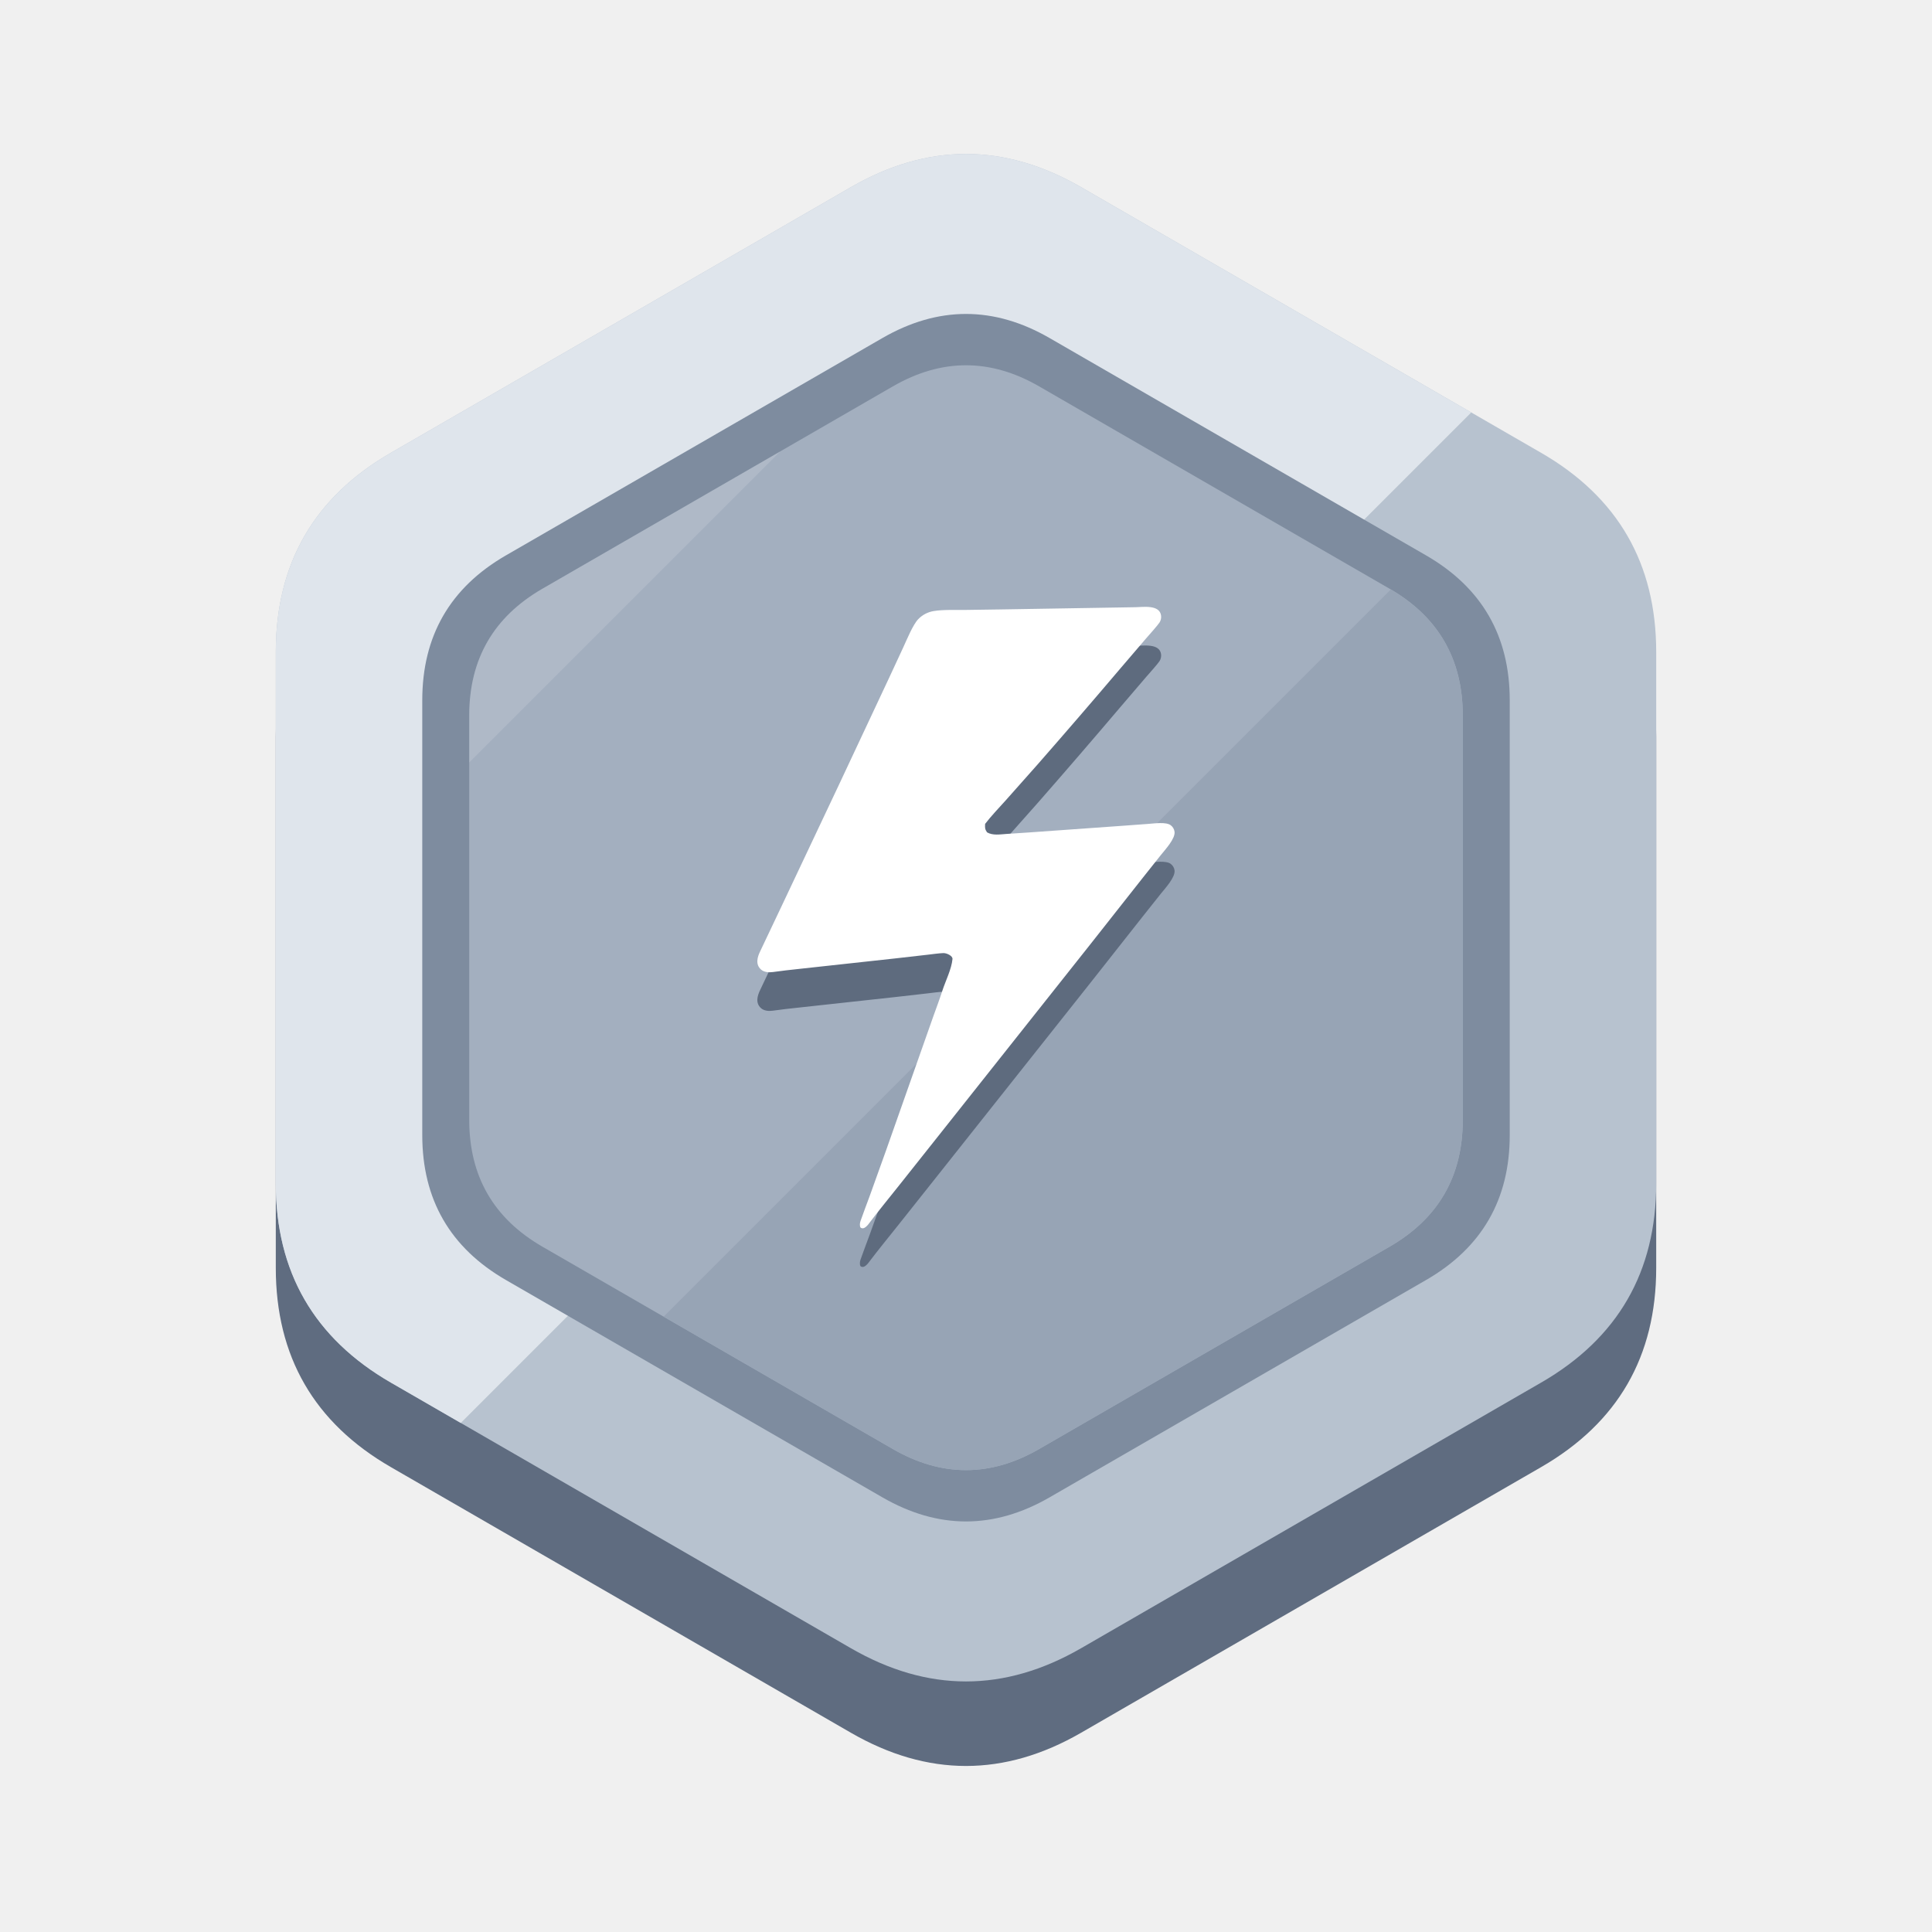
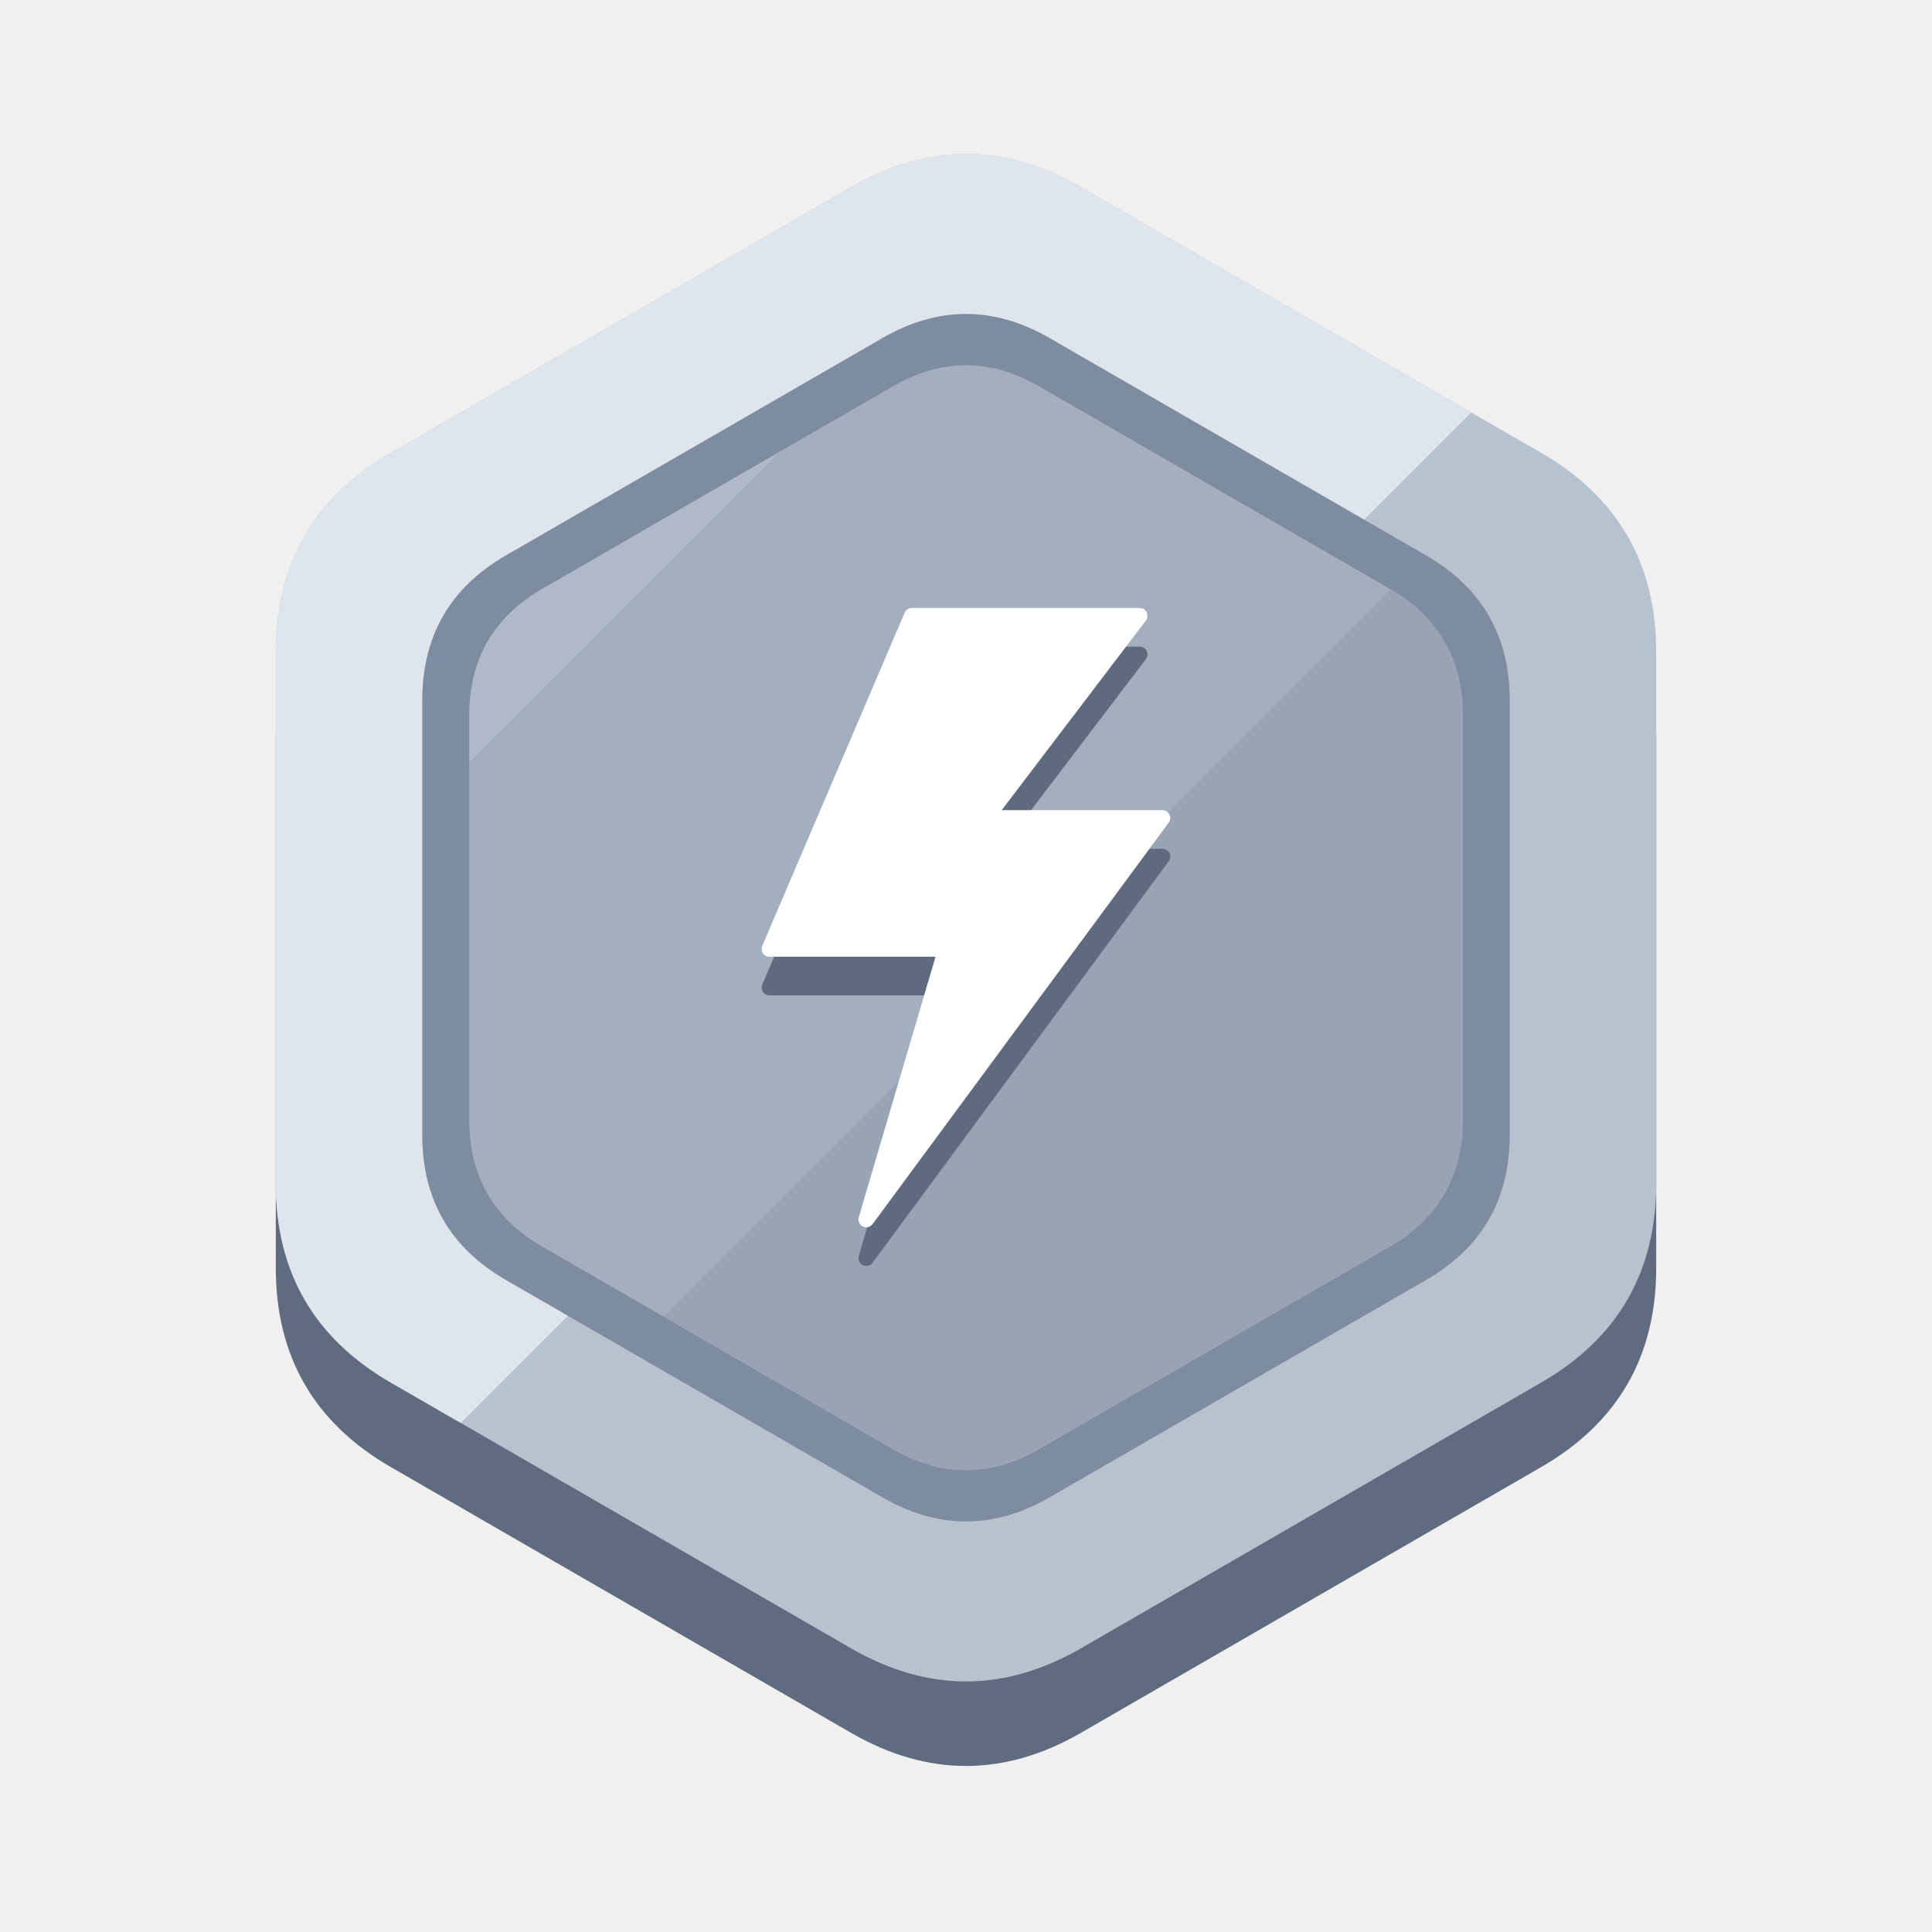
<svg xmlns="http://www.w3.org/2000/svg" viewBox="0 0 160 160" width="160" height="160">
  <defs>
    <clipPath id="A-reactivite-argent-o">
      <path d="M70.47 15.50Q80.00 10.00 89.53 15.50L127.63 37.50Q137.16 43.00 137.16 54.00L137.16 98.00Q137.16 109.00 127.63 114.50L89.53 136.50Q80.00 142.00 70.47 136.50L32.37 114.50Q22.84 109.00 22.84 98.00L22.84 54.00Q22.84 43.00 32.37 37.50Z" />
    </clipPath>
    <clipPath id="A-reactivite-argent-f">
      <path d="M73.94 32.00Q80.00 28.50 86.06 32.00L115.07 48.75Q121.14 52.25 121.14 59.25L121.14 92.75Q121.14 99.75 115.07 103.25L86.06 120.00Q80.00 123.50 73.94 120.00L44.93 103.25Q38.86 99.75 38.86 92.75L38.86 59.25Q38.86 52.25 44.93 48.75Z" />
    </clipPath>
  </defs>
  <g fill="#5F6C80" transform="translate(0 7)">
    <path d="M70.47 15.50Q80.00 10.00 89.53 15.50L127.63 37.50Q137.16 43.00 137.16 54.00L137.16 98.00Q137.16 109.00 127.63 114.50L89.53 136.50Q80.00 142.00 70.47 136.50L32.37 114.50Q22.84 109.00 22.84 98.00L22.84 54.00Q22.84 43.00 32.37 37.50Z" />
  </g>
  <g fill="#B7C2CF">
    <path d="M70.47 15.50Q80.00 10.00 89.53 15.50L127.63 37.50Q137.16 43.00 137.16 54.00L137.16 98.00Q137.16 109.00 127.63 114.50L89.53 136.50Q80.00 142.00 70.47 136.50L32.37 114.50Q22.84 109.00 22.84 98.00L22.84 54.00Q22.84 43.00 32.37 37.50Z" />
  </g>
  <g fill="#DFE5EC" clip-path="url(#A-reactivite-argent-o)">
    <polygon points="480,-324 -320,476 -320,-324" />
  </g>
  <g fill="#7E8C9F">
    <path d="M73.07 28.00Q80.00 24.00 86.93 28.00L118.11 46.00Q125.03 50.00 125.03 58.00L125.03 94.00Q125.03 102.00 118.11 106.00L86.93 124.00Q80.00 128.00 73.07 124.00L41.89 106.00Q34.97 102.00 34.97 94.00L34.97 58.00Q34.97 50.00 41.89 46.00Z" />
  </g>
  <g fill="#A3AFBF">
    <path d="M73.94 32.00Q80.00 28.50 86.06 32.00L115.07 48.75Q121.14 52.25 121.14 59.25L121.14 92.75Q121.14 99.75 115.07 103.25L86.06 120.00Q80.00 123.50 73.94 120.00L44.93 103.25Q38.86 99.75 38.86 92.75L38.86 59.25Q38.86 52.25 44.93 48.75Z" />
  </g>
  <g fill="#97A4B5" clip-path="url(#A-reactivite-argent-f)">
    <polygon points="480,-316 -320,484 480,476" />
  </g>
  <g fill="#FFFFFF" fill-opacity="0.13" clip-path="url(#A-reactivite-argent-f)">
    <polygon points="20,70 74,16 86,16 20,82" />
  </g>
-   <g fill="#5E6B7E" transform="translate(53.5215 52.8798) scale(0.0633)">
-     <path transform="matrix(0.816406 0 0 0.816406 0.000488281 0)" d="M783.932 11.74C796.819 11.43 822.602 7.521 824.962 25.086C825.474 28.917 824.638 32.807 822.597 36.089C819.62 40.803 805.609 56.364 801.018 61.67C787.421 77.377 773.912 93.159 760.491 109.017C716.379 160.997 671.858 212.628 626.933 263.907L576.533 320.67C566.385 331.965 551.877 347.248 542.996 358.973C542.725 365.322 542.492 367.184 546.098 372.55C555.513 377.929 567.03 375.736 577.522 375.062L613.751 372.658L763.891 361.971L804.945 358.945C814.288 358.261 832.838 355.63 840.249 360.986C843.749 363.494 846.043 367.351 846.576 371.624C847.866 382.823 831.544 400.198 824.651 408.875L795.678 445.321L710.079 553.883L468.435 858.595L404.495 939.125C387.867 959.952 371.174 980.395 355.096 1001.66C352.114 1004.91 347.654 1009.27 343.286 1005.82C341.665 1002.52 342.302 998.304 343.473 994.967C348.084 981.815 353.166 968.599 357.963 955.519L384.182 882.469L459.856 667.788C464.771 654.031 469.81 640.709 474.548 626.126C479.552 610.72 489.211 591.717 490.711 575.575C491.201 570.306 481.11 565.794 476.021 566.016C467.942 566.368 459.47 567.67 451.123 568.614L398.938 574.558L244.109 591.456C230.279 592.881 216.569 594.504 202.795 596.403C196.498 597.271 188.759 596.778 183.831 592.338C174.645 584.063 177.919 572.542 182.641 562.916C194.676 537.809 206.558 512.647 218.434 487.468L308.555 296.692L389.933 123.268L412.011 75.692C417.707 63.397 427.275 39.816 435.87 30.842C442.469 24.004 451.099 19.479 460.476 17.939C475.342 15.353 498.038 16.316 513.567 16.084C531.485 15.816 549.517 15.536 567.436 15.31L783.932 11.74Z" />
+   <g fill="#5E6B7E" transform="translate(55.708 51.37) scale(2.358)">
+     <path d="M8.4 1.2L16.4 1.2L11 8.3L17.2 8.3L6.8 22.4L9.6 12.9L3.4 12.9Z" stroke="#5E6B7E" stroke-width="0.551" stroke-linejoin="round" />
  </g>
-   <g transform="translate(53.5215 49.6798) scale(0.0633)">
+   <g transform="translate(55.708 48.17) scale(2.358)">
    <g fill="#FFFFFF">
-       <path transform="matrix(0.816406 0 0 0.816406 0.000488281 0)" d="M783.932 11.74C796.819 11.43 822.602 7.521 824.962 25.086C825.474 28.917 824.638 32.807 822.597 36.089C819.62 40.803 805.609 56.364 801.018 61.67C787.421 77.377 773.912 93.159 760.491 109.017C716.379 160.997 671.858 212.628 626.933 263.907L576.533 320.67C566.385 331.965 551.877 347.248 542.996 358.973C542.725 365.322 542.492 367.184 546.098 372.55C555.513 377.929 567.03 375.736 577.522 375.062L613.751 372.658L763.891 361.971L804.945 358.945C814.288 358.261 832.838 355.63 840.249 360.986C843.749 363.494 846.043 367.351 846.576 371.624C847.866 382.823 831.544 400.198 824.651 408.875L795.678 445.321L710.079 553.883L468.435 858.595L404.495 939.125C387.867 959.952 371.174 980.395 355.096 1001.66C352.114 1004.91 347.654 1009.27 343.286 1005.82C341.665 1002.52 342.302 998.304 343.473 994.967C348.084 981.815 353.166 968.599 357.963 955.519L384.182 882.469L459.856 667.788C464.771 654.031 469.81 640.709 474.548 626.126C479.552 610.72 489.211 591.717 490.711 575.575C491.201 570.306 481.11 565.794 476.021 566.016C467.942 566.368 459.47 567.67 451.123 568.614L398.938 574.558L244.109 591.456C230.279 592.881 216.569 594.504 202.795 596.403C196.498 597.271 188.759 596.778 183.831 592.338C174.645 584.063 177.919 572.542 182.641 562.916C194.676 537.809 206.558 512.647 218.434 487.468L308.555 296.692L389.933 123.268L412.011 75.692C417.707 63.397 427.275 39.816 435.87 30.842C442.469 24.004 451.099 19.479 460.476 17.939C475.342 15.353 498.038 16.316 513.567 16.084C531.485 15.816 549.517 15.536 567.436 15.31L783.932 11.74Z" />
+       <path d="M8.4 1.2L16.4 1.2L11 8.3L17.2 8.3L6.8 22.4L9.6 12.9L3.4 12.9Z" stroke="#FFFFFF" stroke-width="0.551" stroke-linejoin="round" />
    </g>
  </g>
</svg>
